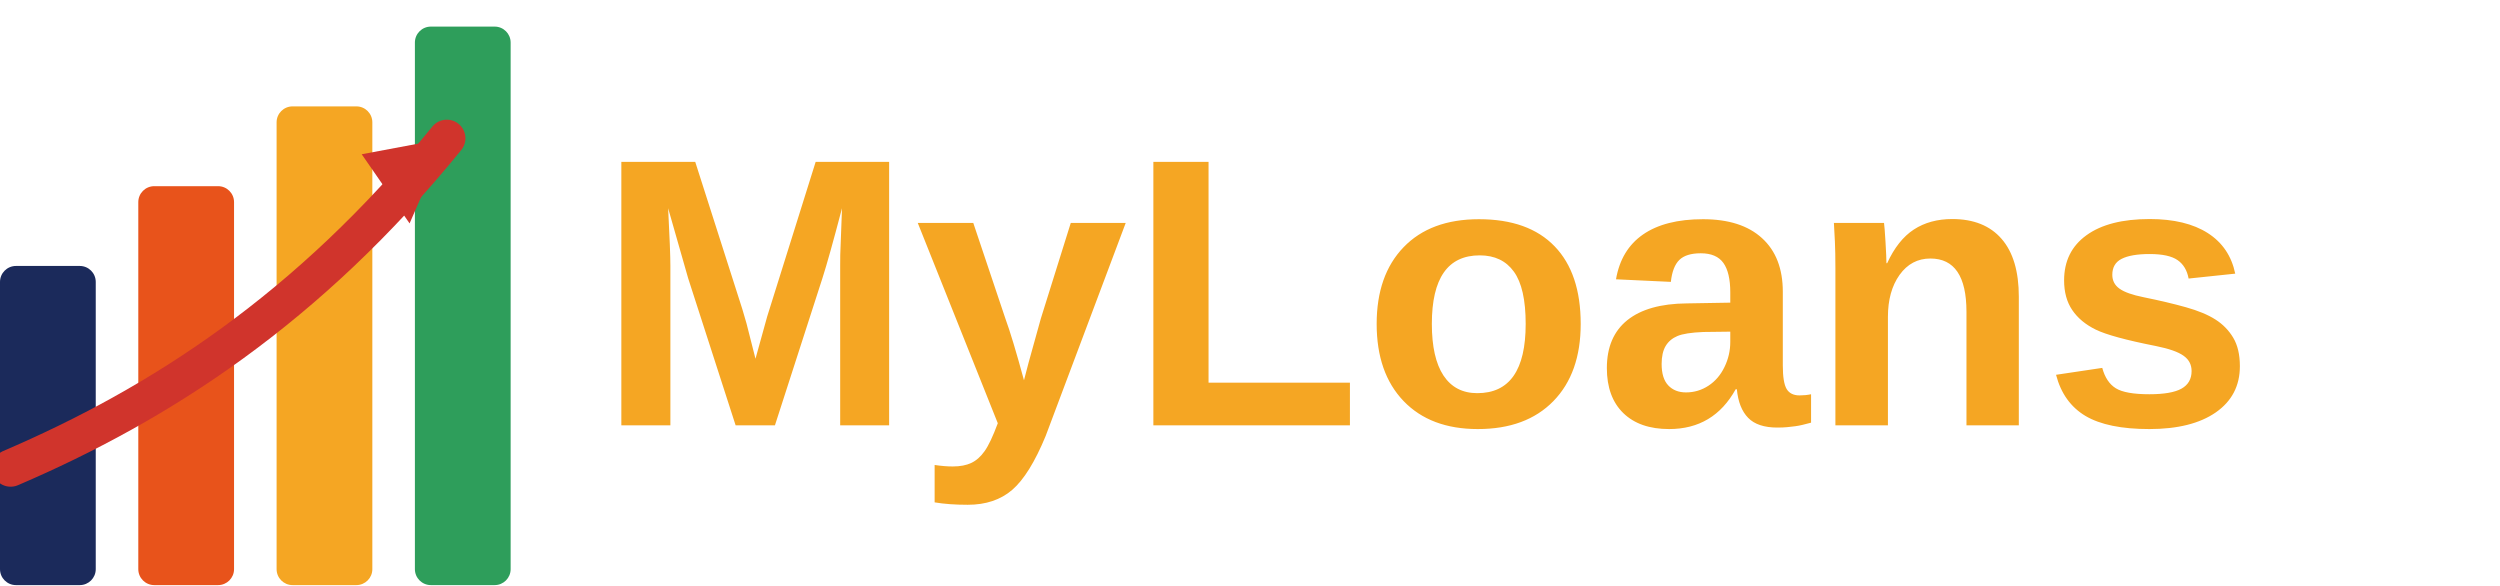
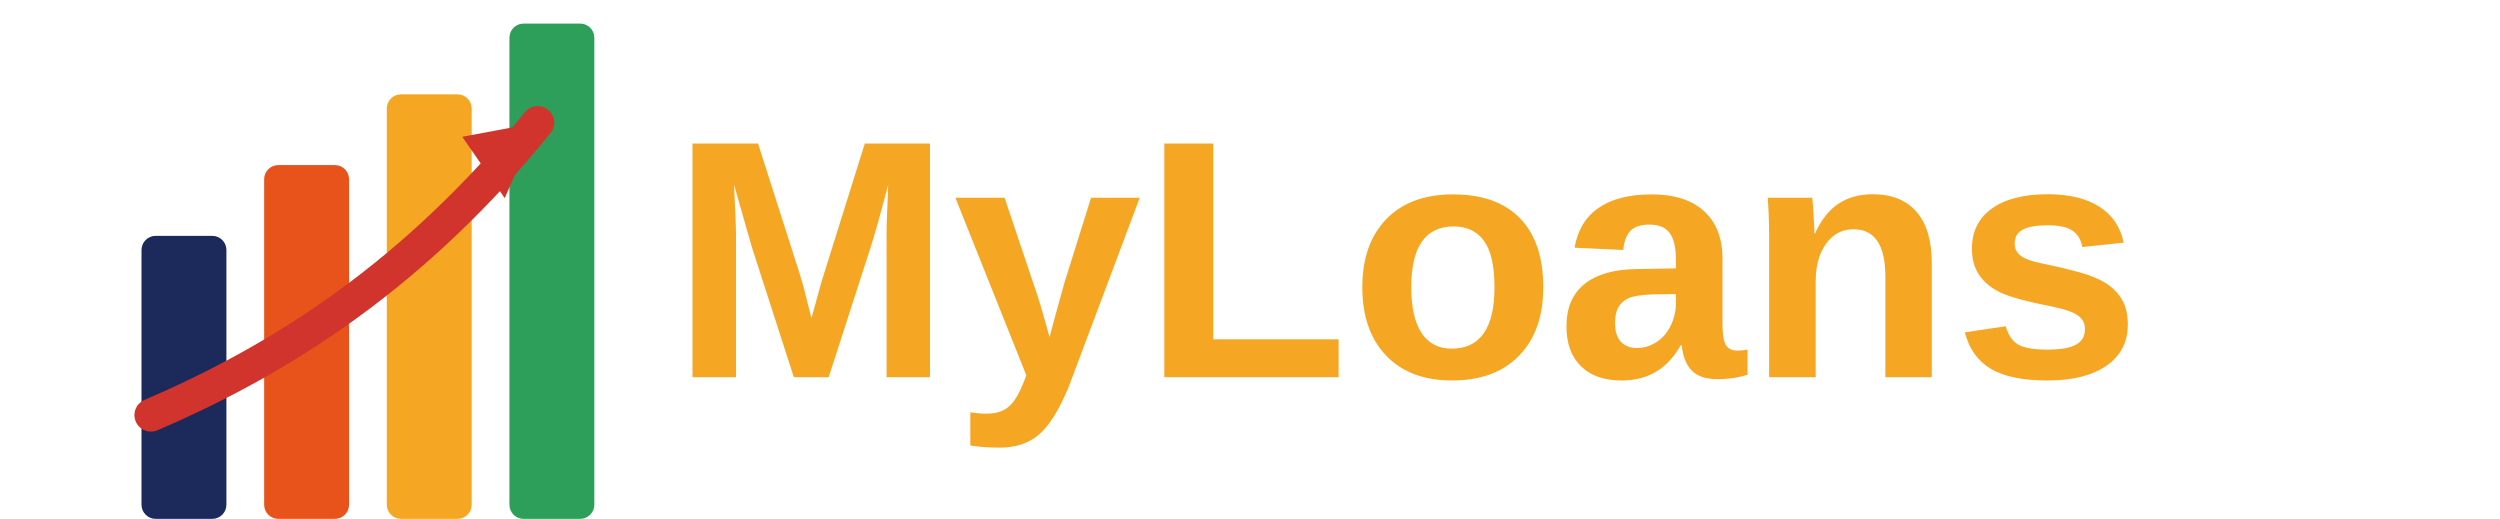
- <svg xmlns="http://www.w3.org/2000/svg" viewBox="0 0 470 110" width="470" height="110" role="img" aria-label="MyLoans">
-   <rect x="0" y="50" width="18" height="60" rx="3" fill="#1B2A5B" />
-   <rect x="26" y="35" width="18" height="75" rx="3" fill="#E8531B" />
-   <rect x="52" y="20" width="18" height="90" rx="3" fill="#F5A623" />
-   <rect x="78" y="5" width="18" height="105" rx="3" fill="#2E9E5B" />
-   <path d="M2 88 C 30 76, 58 58, 84 26" fill="none" stroke="#D0342C" stroke-width="7" stroke-linecap="round" />
-   <path d="M84 26 l -16 3 l 9 13 z" fill="#D0342C" />
-   <text x="112" y="55" font-family="Arial, Helvetica, sans-serif" font-size="72" font-weight="700" dominant-baseline="central" fill="#F5A623">MyLoans</text>
+ <svg xmlns="http://www.w3.org/2000/svg" viewBox="0 0 530 110" width="530" height="110" role="img" aria-label="MyLoans">
+   <g transform="translate(30, 0)">
+     <rect x="0" y="50" width="18" height="60" rx="3" fill="#1B2A5B" />
+     <rect x="26" y="35" width="18" height="75" rx="3" fill="#E8531B" />
+     <rect x="52" y="20" width="18" height="90" rx="3" fill="#F5A623" />
+     <rect x="78" y="5" width="18" height="105" rx="3" fill="#2E9E5B" />
+     <path d="M2 88 C 30 76, 58 58, 84 26" fill="none" stroke="#D0342C" stroke-width="7" stroke-linecap="round" />
+     <path d="M84 26 l -16 3 l 9 13 z" fill="#D0342C" />
+     <text x="112" y="55" font-family="Arial, Helvetica, sans-serif" font-size="72" font-weight="700" dominant-baseline="central" fill="#F5A623">MyLoans</text>
+   </g>
</svg>
